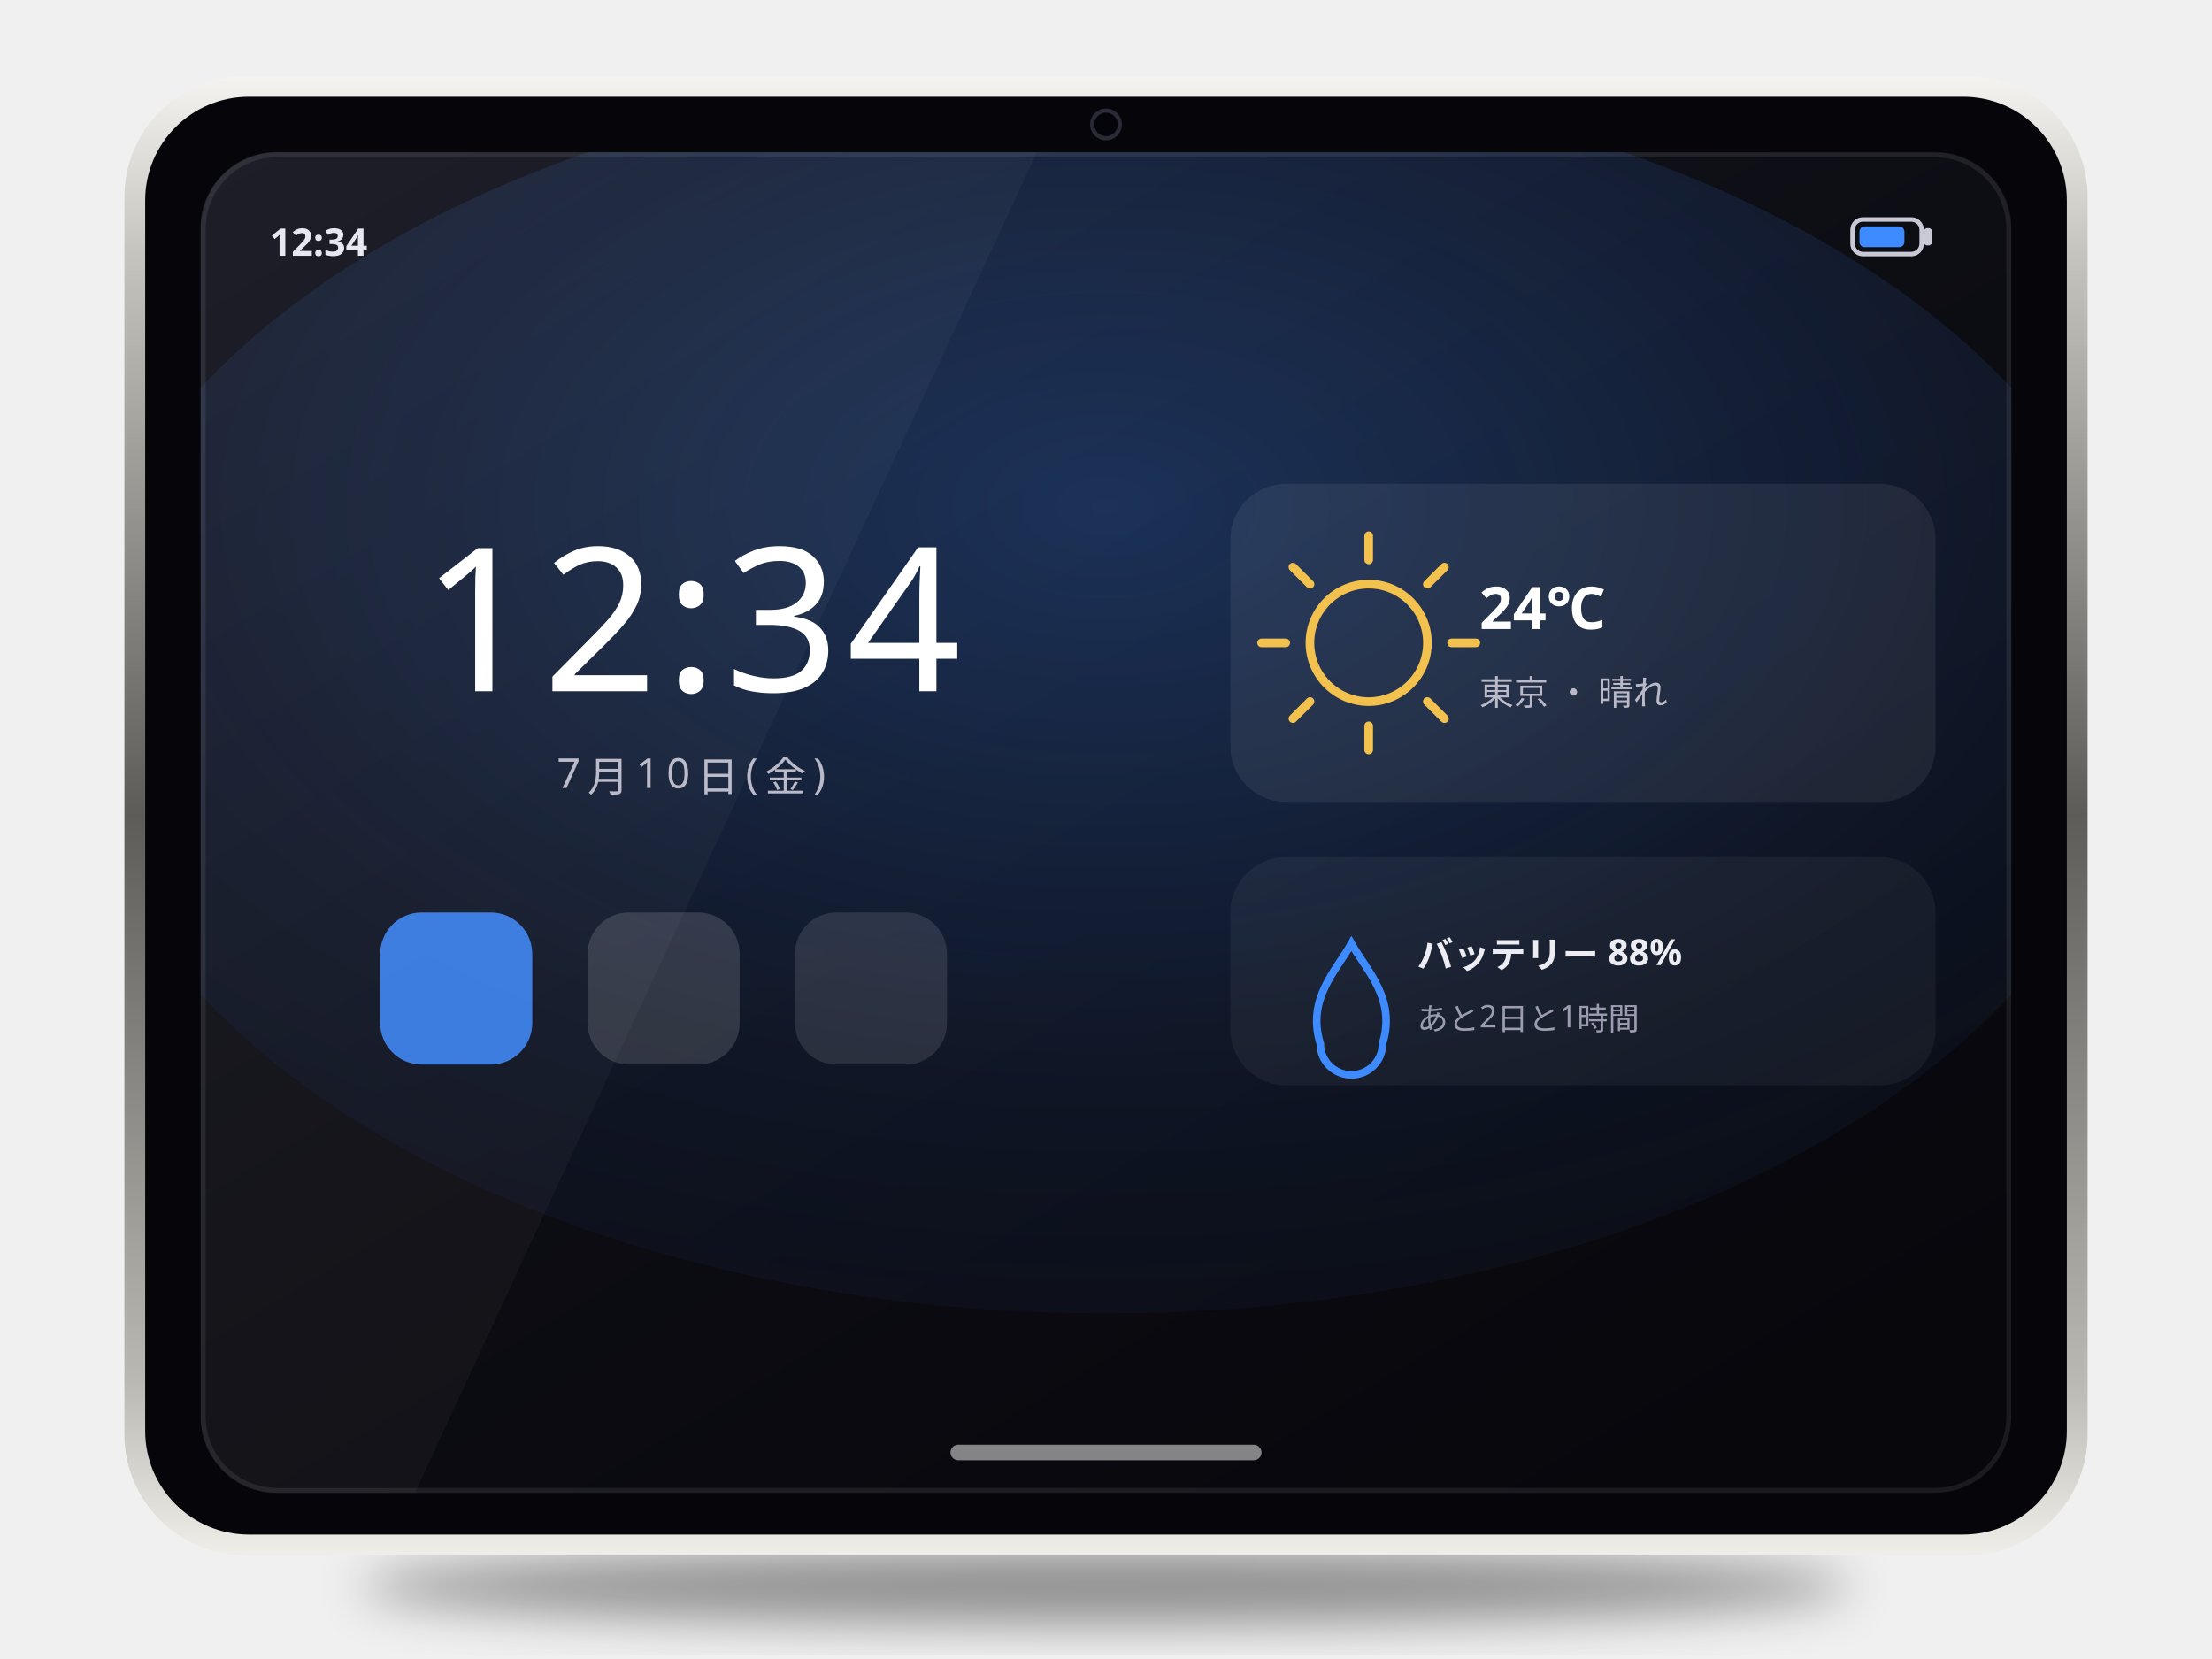
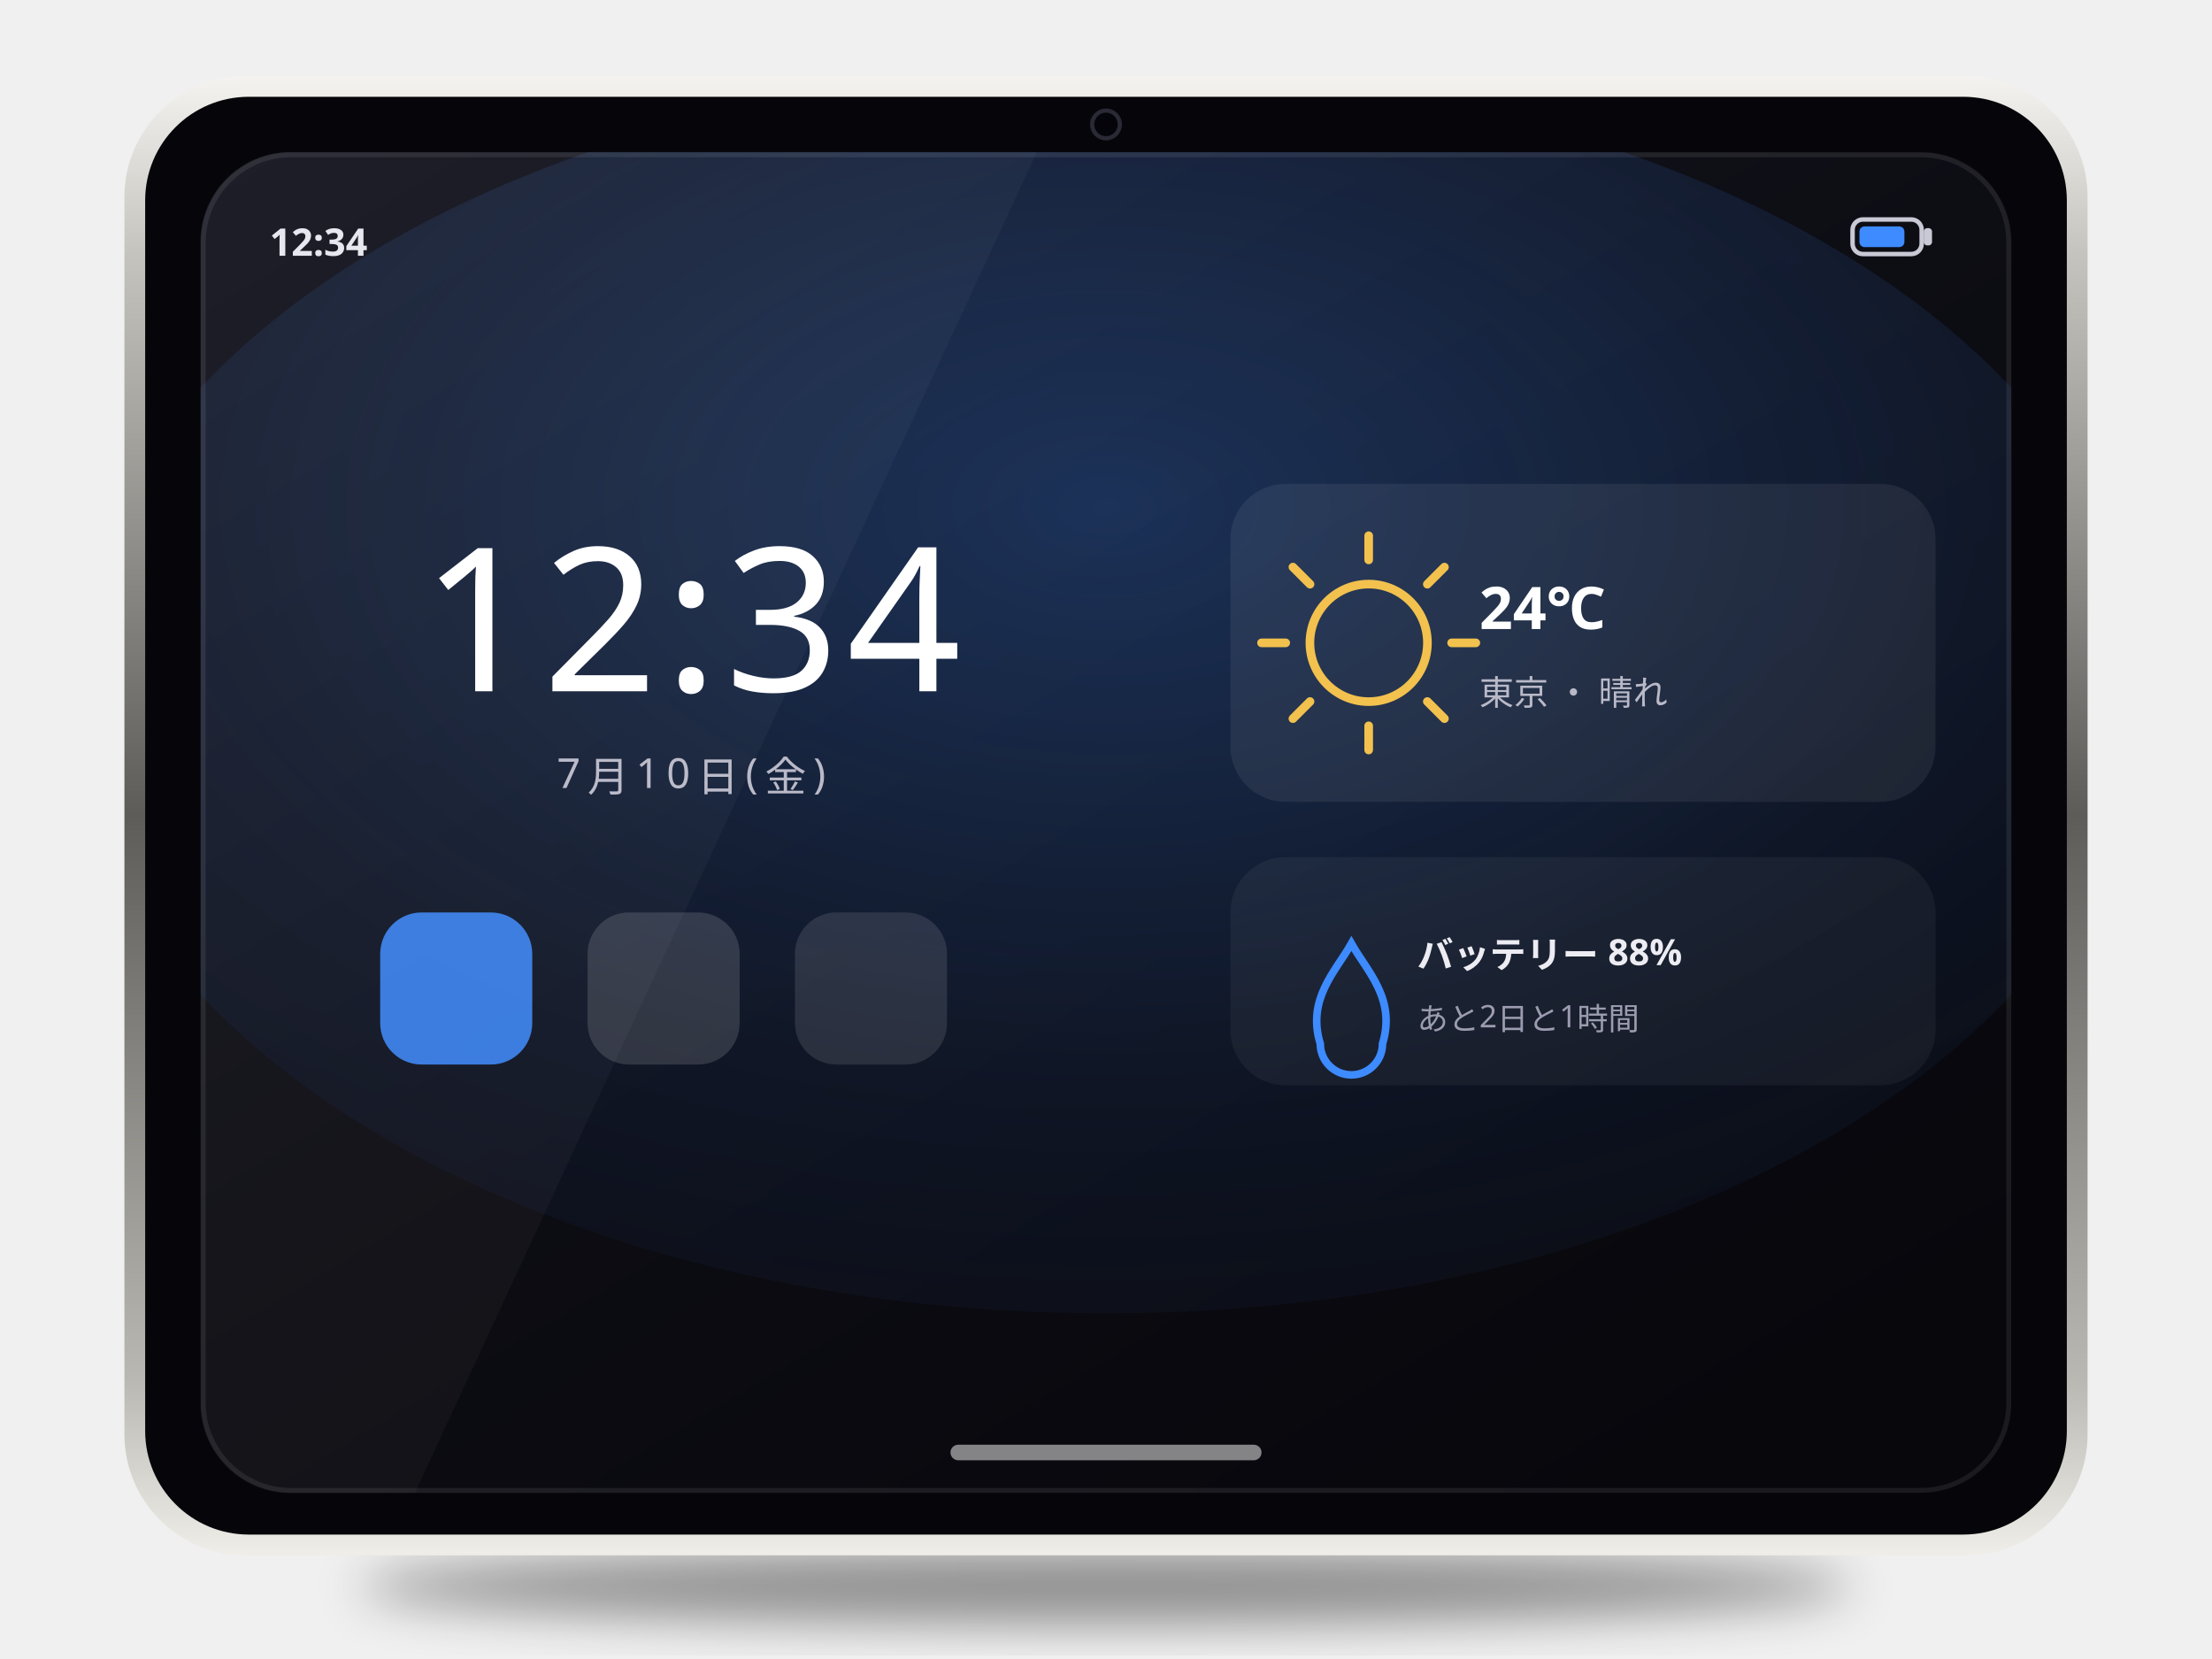
<svg xmlns="http://www.w3.org/2000/svg" viewBox="0 0 640 480" role="img" aria-label="TSUBAME Pad 2 正面">
  <defs>
    <linearGradient id="frameftpad2" x1="0" y1="0" x2="0" y2="1">
      <stop offset="0" stop-color="#f5f4f1" />
      <stop offset="0.12" stop-color="#c5c4be" />
      <stop offset="0.5" stop-color="#5d5c59" />
      <stop offset="0.88" stop-color="#bab8b2" />
      <stop offset="1" stop-color="#f0efea" />
    </linearGradient>
    <linearGradient id="scrftpad2" x1="0" y1="0" x2="0.8" y2="1">
      <stop offset="0" stop-color="#171722" />
      <stop offset="0.5" stop-color="#0d0d14" />
      <stop offset="1" stop-color="#07070c" />
    </linearGradient>
    <radialGradient id="flareftpad2" cx="0.5" cy="0.35" r="0.85">
      <stop offset="0" stop-color="#3d8bff" stop-opacity="0.28" />
      <stop offset="0.55" stop-color="#3d8bff" stop-opacity="0.08" />
      <stop offset="1" stop-color="#3d8bff" stop-opacity="0" />
    </radialGradient>
    <filter id="softftpad2" x="-40%" y="-40%" width="180%" height="180%">
      <feGaussianBlur stdDeviation="7" />
    </filter>
    <clipPath id="clipftpad2">
-       <rect x="58" y="44" width="524" height="388" rx="22" />
+       <rect x="58" y="44" width="524" height="388" rx="26" />
    </clipPath>
  </defs>
  <ellipse cx="320" cy="459" rx="216" ry="11" fill="#000000" opacity="0.4" filter="url(#softftpad2)" />
  <rect x="36" y="22" width="568" height="428" rx="35" fill="url(#frameftpad2)" />
  <rect x="42" y="28" width="556" height="416" rx="30" fill="#06060a" />
-   <rect x="58" y="44" width="524" height="388" rx="22" fill="url(#scrftpad2)" />
+   <rect x="58" y="44" width="524" height="388" rx="26" fill="url(#scrftpad2)" />
  <g clip-path="url(#clipftpad2)">
    <ellipse cx="320" cy="200" rx="300" ry="180" fill="url(#flareftpad2)" />
    <text x="200" y="200" font-family="'Noto Sans JP',sans-serif" font-size="58" font-weight="300" fill="#ffffff" text-anchor="middle" letter-spacing="2">12:34</text>
    <text x="200" y="228" font-family="'Noto Sans JP',sans-serif" font-size="12" fill="#b9b9c8" text-anchor="middle" letter-spacing="2">7月10日(金)</text>
    <rect x="356" y="140" width="204" height="92" rx="16" fill="#ffffff" opacity="0.07" />
    <circle cx="396" cy="186" r="17" fill="none" stroke="#f2c14e" stroke-width="2.5" />
    <path d="M396 162 v-7" stroke="#f2c14e" stroke-width="2.5" stroke-linecap="round" transform="rotate(0 396 186)" />
    <path d="M396 162 v-7" stroke="#f2c14e" stroke-width="2.5" stroke-linecap="round" transform="rotate(45 396 186)" />
    <path d="M396 162 v-7" stroke="#f2c14e" stroke-width="2.5" stroke-linecap="round" transform="rotate(90 396 186)" />
    <path d="M396 162 v-7" stroke="#f2c14e" stroke-width="2.5" stroke-linecap="round" transform="rotate(135 396 186)" />
    <path d="M396 162 v-7" stroke="#f2c14e" stroke-width="2.5" stroke-linecap="round" transform="rotate(180 396 186)" />
    <path d="M396 162 v-7" stroke="#f2c14e" stroke-width="2.5" stroke-linecap="round" transform="rotate(225 396 186)" />
    <path d="M396 162 v-7" stroke="#f2c14e" stroke-width="2.5" stroke-linecap="round" transform="rotate(270 396 186)" />
    <path d="M396 162 v-7" stroke="#f2c14e" stroke-width="2.5" stroke-linecap="round" transform="rotate(315 396 186)" />
    <text x="428" y="182" font-family="'Noto Sans JP',sans-serif" font-size="17" font-weight="800" fill="#ffffff">24℃</text>
    <text x="428" y="204" font-family="'Noto Sans JP',sans-serif" font-size="10" fill="#b9b9c8">東京 ・ 晴れ</text>
    <rect x="356" y="248" width="204" height="66" rx="16" fill="#ffffff" opacity="0.05" />
    <path d="M382 302 c-4 -13 4.5 -21 9 -29 c4.5 8 13 16 9 29 a9 9 0 0 1 -18 0z" fill="none" stroke="#3d8bff" stroke-width="2.2" />
    <text x="410" y="280" font-family="'Noto Sans JP',sans-serif" font-size="10.5" font-weight="700" fill="#ececf2">バッテリー 88%</text>
    <text x="410" y="298" font-family="'Noto Sans JP',sans-serif" font-size="9" fill="#9c9cb0">あと2日と1時間</text>
    <rect x="110" y="264" width="44" height="44" rx="12" fill="#3d8bff" opacity="0.85" />
    <rect x="170" y="264" width="44" height="44" rx="12" fill="#ffffff" opacity="0.14" />
    <rect x="230" y="264" width="44" height="44" rx="12" fill="#ffffff" opacity="0.11" />
    <text x="78" y="74" font-family="'Noto Sans JP',sans-serif" font-size="11" font-weight="700" fill="#e6e6ee">12:34</text>
    <rect x="536" y="63.5" width="20" height="10" rx="3" fill="none" stroke="#c9c9d6" stroke-width="1.3" />
    <rect x="538" y="65.5" width="13" height="6" rx="1.5" fill="#3d8bff" />
    <rect x="556.6" y="66" width="2.4" height="5" rx="1" fill="#c9c9d6" />
    <rect x="275" y="418" width="90" height="4.5" rx="2.25" fill="#ffffff" opacity="0.5" />
    <path d="M58 44 L300 44 L120 432 L58 432 Z" fill="#ffffff" opacity="0.035" />
  </g>
-   <rect x="58.8" y="44.8" width="522.4" height="386.4" rx="21.4" fill="none" stroke="#ffffff" stroke-opacity="0.08" stroke-width="1.4" />
+   <rect x="58.8" y="44.8" width="522.4" height="386.4" rx="25.4" fill="none" stroke="#ffffff" stroke-opacity="0.08" stroke-width="1.4" />
  <circle cx="320" cy="36" r="4" fill="#04040a" stroke="#2a2a36" stroke-width="1.2" />
</svg>
